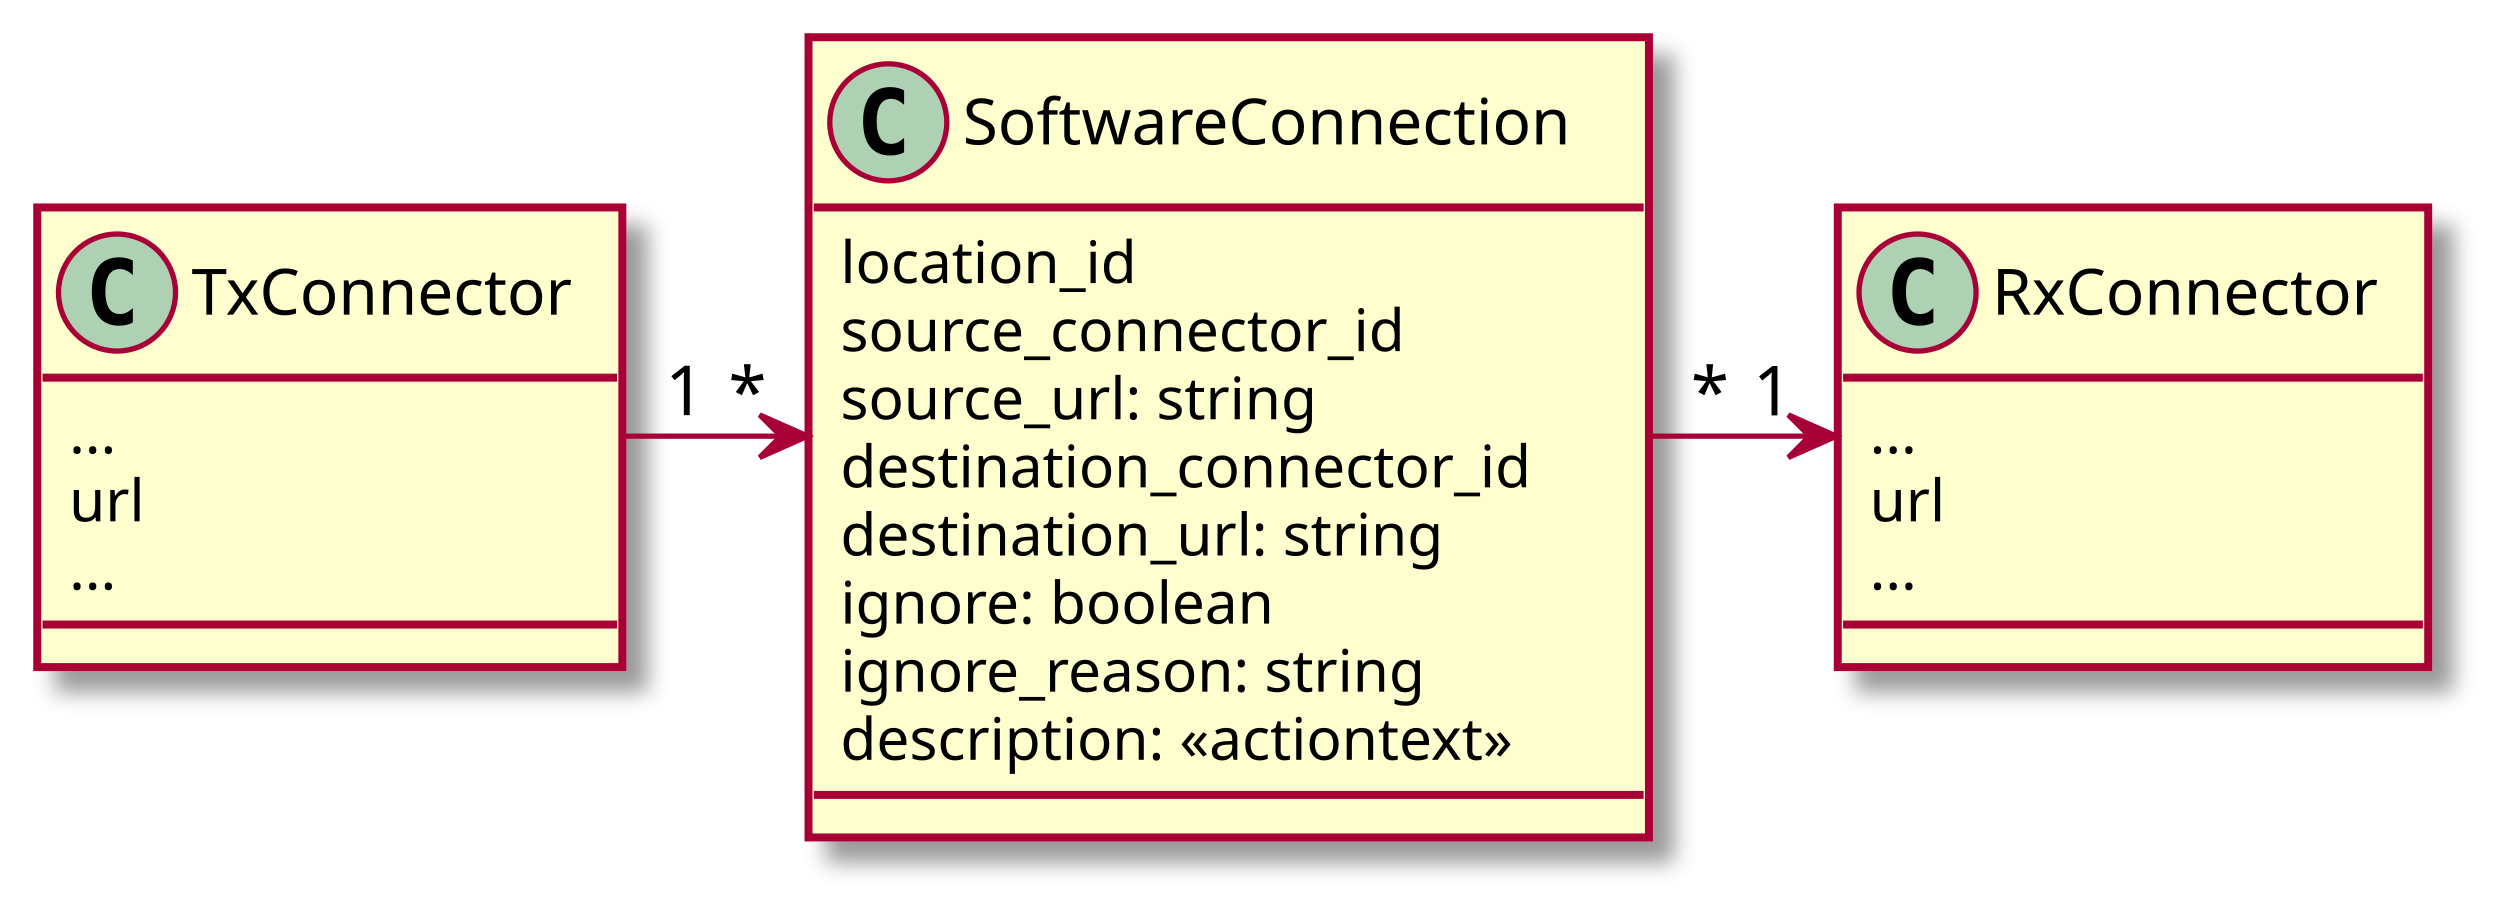
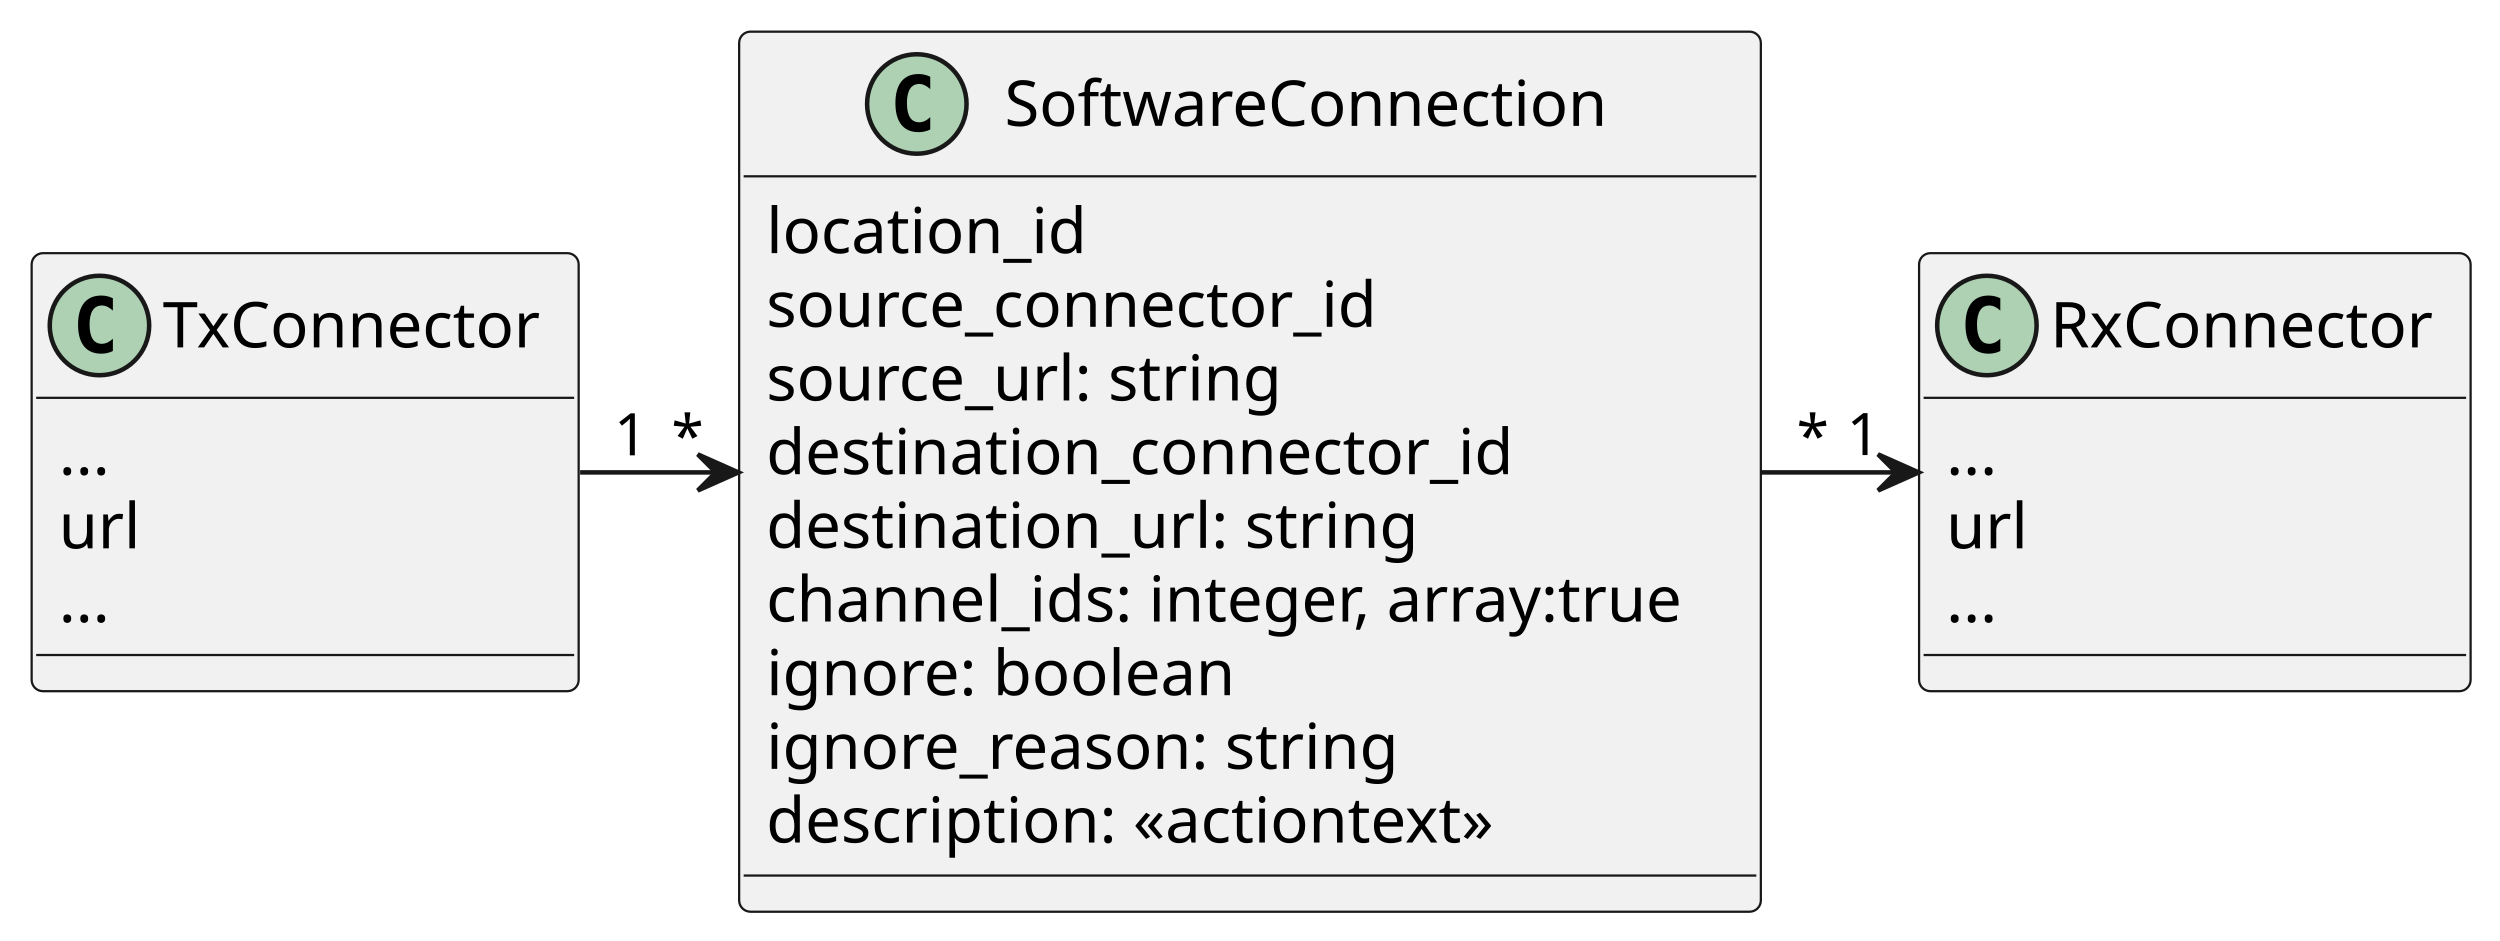
- <svg xmlns="http://www.w3.org/2000/svg" contentScriptType="application/ecmascript" contentStyleType="text/css" height="171px" preserveAspectRatio="none" style="width:470px;height:171px;background:#FFFFFF;" version="1.1" viewBox="0 0 470 171" width="470px" zoomAndPan="magnify">
-   <defs>
-     <filter height="300%" id="f1prkfsfmotett" width="300%" x="-1" y="-1">
-       <feGaussianBlur result="blurOut" stdDeviation="2.0" />
-       <feColorMatrix in="blurOut" result="blurOut2" type="matrix" values="0 0 0 0 0 0 0 0 0 0 0 0 0 0 0 0 0 0 .4 0" />
-       <feOffset dx="4.0" dy="4.0" in="blurOut2" result="blurOut3" />
-       <feBlend in="SourceGraphic" in2="blurOut3" mode="normal" />
-     </filter>
-   </defs>
+ <svg xmlns="http://www.w3.org/2000/svg" contentStyleType="text/css" height="208px" preserveAspectRatio="none" style="width:553px;height:208px;background:#FFFFFF;" version="1.1" viewBox="0 0 553 208" width="553px" zoomAndPan="magnify">
+   <defs />
  <g>
-     <rect codeLine="2" fill="#FEFECE" filter="url(#f1prkfsfmotett)" height="86.414" id="TxConnector" style="stroke:#A80036;stroke-width:1.5;" width="110" x="7" y="39" />
-     <ellipse cx="22" cy="55" fill="#ADD1B2" rx="11" ry="11" style="stroke:#A80036;stroke-width:1.0;" />
-     <path d="M24.969,60.641 Q24.391,60.938 23.75,61.078 Q23.109,61.234 22.406,61.234 Q19.906,61.234 18.578,59.594 Q17.266,57.938 17.266,54.812 Q17.266,51.688 18.578,50.031 Q19.906,48.375 22.406,48.375 Q23.109,48.375 23.75,48.531 Q24.406,48.688 24.969,48.984 L24.969,51.703 Q24.344,51.125 23.75,50.859 Q23.156,50.578 22.531,50.578 Q21.188,50.578 20.5,51.656 Q19.812,52.719 19.812,54.812 Q19.812,56.906 20.5,57.984 Q21.188,59.047 22.531,59.047 Q23.156,59.047 23.75,58.781 Q24.344,58.5 24.969,57.922 L24.969,60.641 Z " fill="#000000" />
-     <text fill="#000000" font-family="sans-serif" font-size="12" lengthAdjust="spacing" textLength="78" x="36" y="59.154">TxConnector</text>
-     <line style="stroke:#A80036;stroke-width:1.5;" x1="8" x2="116" y1="71" y2="71" />
-     <text fill="#000000" font-family="sans-serif" font-size="11" lengthAdjust="spacing" textLength="12" x="13" y="85.21">...</text>
-     <text fill="#000000" font-family="sans-serif" font-size="11" lengthAdjust="spacing" textLength="15" x="13" y="98.015">url</text>
-     <text fill="#000000" font-family="sans-serif" font-size="11" lengthAdjust="spacing" textLength="12" x="13" y="110.82">...</text>
-     <line style="stroke:#A80036;stroke-width:1.5;" x1="8" x2="116" y1="117.414" y2="117.414" />
-     <rect codeLine="8" fill="#FEFECE" filter="url(#f1prkfsfmotett)" height="150.438" id="SoftwareConnection" style="stroke:#A80036;stroke-width:1.5;" width="158" x="152" y="7" />
-     <ellipse cx="167" cy="23" fill="#ADD1B2" rx="11" ry="11" style="stroke:#A80036;stroke-width:1.0;" />
-     <path d="M169.969,28.641 Q169.391,28.938 168.75,29.078 Q168.109,29.234 167.406,29.234 Q164.906,29.234 163.578,27.594 Q162.266,25.938 162.266,22.812 Q162.266,19.688 163.578,18.031 Q164.906,16.375 167.406,16.375 Q168.109,16.375 168.75,16.531 Q169.406,16.688 169.969,16.984 L169.969,19.703 Q169.344,19.125 168.75,18.859 Q168.156,18.578 167.531,18.578 Q166.188,18.578 165.5,19.656 Q164.812,20.719 164.812,22.812 Q164.812,24.906 165.5,25.984 Q166.188,27.047 167.531,27.047 Q168.156,27.047 168.75,26.781 Q169.344,26.5 169.969,25.922 L169.969,28.641 Z " fill="#000000" />
-     <text fill="#000000" font-family="sans-serif" font-size="12" lengthAdjust="spacing" textLength="126" x="181" y="27.154">SoftwareConnection</text>
-     <line style="stroke:#A80036;stroke-width:1.5;" x1="153" x2="309" y1="39" y2="39" />
-     <text fill="#000000" font-family="sans-serif" font-size="11" lengthAdjust="spacing" textLength="60" x="158" y="53.21">location_id</text>
-     <text fill="#000000" font-family="sans-serif" font-size="11" lengthAdjust="spacing" textLength="117" x="158" y="66.015">source_connector_id</text>
-     <text fill="#000000" font-family="sans-serif" font-size="11" lengthAdjust="spacing" textLength="101" x="158" y="78.82">source_url: string</text>
-     <text fill="#000000" font-family="sans-serif" font-size="11" lengthAdjust="spacing" textLength="141" x="158" y="91.624">destination_connector_id</text>
-     <text fill="#000000" font-family="sans-serif" font-size="11" lengthAdjust="spacing" textLength="125" x="158" y="104.429">destination_url: string</text>
-     <text fill="#000000" font-family="sans-serif" font-size="11" lengthAdjust="spacing" textLength="89" x="158" y="117.234">ignore: boolean</text>
-     <text fill="#000000" font-family="sans-serif" font-size="11" lengthAdjust="spacing" textLength="123" x="158" y="130.039">ignore_reason: string</text>
-     <text fill="#000000" font-family="sans-serif" font-size="11" lengthAdjust="spacing" textLength="140" x="158" y="142.843">description: «actiontext»</text>
-     <line style="stroke:#A80036;stroke-width:1.5;" x1="153" x2="309" y1="149.438" y2="149.438" />
-     <rect codeLine="19" fill="#FEFECE" filter="url(#f1prkfsfmotett)" height="86.414" id="RxConnector" style="stroke:#A80036;stroke-width:1.5;" width="111" x="345.5" y="39" />
-     <ellipse cx="360.5" cy="55" fill="#ADD1B2" rx="11" ry="11" style="stroke:#A80036;stroke-width:1.0;" />
-     <path d="M363.469,60.641 Q362.891,60.938 362.25,61.078 Q361.609,61.234 360.906,61.234 Q358.406,61.234 357.078,59.594 Q355.766,57.938 355.766,54.812 Q355.766,51.688 357.078,50.031 Q358.406,48.375 360.906,48.375 Q361.609,48.375 362.25,48.531 Q362.906,48.688 363.469,48.984 L363.469,51.703 Q362.844,51.125 362.25,50.859 Q361.656,50.578 361.031,50.578 Q359.688,50.578 359,51.656 Q358.312,52.719 358.312,54.812 Q358.312,56.906 359,57.984 Q359.688,59.047 361.031,59.047 Q361.656,59.047 362.25,58.781 Q362.844,58.5 363.469,57.922 L363.469,60.641 Z " fill="#000000" />
-     <text fill="#000000" font-family="sans-serif" font-size="12" lengthAdjust="spacing" textLength="79" x="374.5" y="59.154">RxConnector</text>
-     <line style="stroke:#A80036;stroke-width:1.5;" x1="346.5" x2="455.5" y1="71" y2="71" />
-     <text fill="#000000" font-family="sans-serif" font-size="11" lengthAdjust="spacing" textLength="12" x="351.5" y="85.21">...</text>
-     <text fill="#000000" font-family="sans-serif" font-size="11" lengthAdjust="spacing" textLength="15" x="351.5" y="98.015">url</text>
-     <text fill="#000000" font-family="sans-serif" font-size="11" lengthAdjust="spacing" textLength="12" x="351.5" y="110.82">...</text>
-     <line style="stroke:#A80036;stroke-width:1.5;" x1="346.5" x2="455.5" y1="117.414" y2="117.414" />
-     <path codeLine="25" d="M117.12,82 C126.97,82 136.82,82 146.67,82 " fill="none" id="TxConnector-to-SoftwareConnection" style="stroke:#A80036;stroke-width:1.0;" />
-     <polygon fill="#A80036" points="151.82,82,142.82,78,146.82,82,142.82,86,151.82,82" style="stroke:#A80036;stroke-width:1.0;" />
-     <text fill="#000000" font-family="sans-serif" font-size="13" lengthAdjust="spacing" textLength="8" x="125.064" y="78.04">1</text>
-     <text fill="#000000" font-family="sans-serif" font-size="13" lengthAdjust="spacing" textLength="7" x="136.94" y="78.338">*</text>
-     <path codeLine="26" d="M310.02,82 C320.01,82 330,82 339.98,82 " fill="none" id="SoftwareConnection-to-RxConnector" style="stroke:#A80036;stroke-width:1.0;" />
-     <polygon fill="#A80036" points="345.21,82,336.21,78,340.21,82,336.21,86,345.21,82" style="stroke:#A80036;stroke-width:1.0;" />
-     <text fill="#000000" font-family="sans-serif" font-size="13" lengthAdjust="spacing" textLength="7" x="317.885" y="78.338">*</text>
-     <text fill="#000000" font-family="sans-serif" font-size="13" lengthAdjust="spacing" textLength="8" x="329.549" y="78.088">1</text>
+     <g id="elem_TxConnector">
+       <rect codeLine="2" fill="#F1F1F1" height="96.891" id="TxConnector" rx="2.5" ry="2.5" style="stroke:#181818;stroke-width:0.5;" width="121" x="7" y="56" />
+       <ellipse cx="22" cy="72" fill="#ADD1B2" rx="11" ry="11" style="stroke:#181818;stroke-width:1.0;" />
+       <path d="M24.969,77.641 Q24.391,77.938 23.75,78.078 Q23.109,78.234 22.406,78.234 Q19.906,78.234 18.578,76.594 Q17.266,74.938 17.266,71.812 Q17.266,68.688 18.578,67.031 Q19.906,65.375 22.406,65.375 Q23.109,65.375 23.75,65.531 Q24.406,65.688 24.969,65.984 L24.969,68.703 Q24.344,68.125 23.75,67.859 Q23.156,67.578 22.531,67.578 Q21.188,67.578 20.5,68.656 Q19.812,69.719 19.812,71.812 Q19.812,73.906 20.5,74.984 Q21.188,76.047 22.531,76.047 Q23.156,76.047 23.75,75.781 Q24.344,75.5 24.969,74.922 L24.969,77.641 Z " fill="#000000" />
+       <text fill="#000000" font-family="sans-serif" font-size="14" lengthAdjust="spacing" textLength="89" x="36" y="76.847">TxConnector</text>
+       <line style="stroke:#181818;stroke-width:0.5;" x1="8" x2="127" y1="88" y2="88" />
+       <text fill="#000000" font-family="sans-serif" font-size="14" lengthAdjust="spacing" textLength="12" x="13" y="104.995">...</text>
+       <text fill="#000000" font-family="sans-serif" font-size="14" lengthAdjust="spacing" textLength="17" x="13" y="121.292">url</text>
+       <text fill="#000000" font-family="sans-serif" font-size="14" lengthAdjust="spacing" textLength="12" x="13" y="137.589">...</text>
+       <line style="stroke:#181818;stroke-width:0.5;" x1="8" x2="127" y1="144.891" y2="144.891" />
+     </g>
+     <g id="elem_SoftwareConnection">
+       <rect codeLine="8" fill="#F1F1F1" height="194.672" id="SoftwareConnection" rx="2.5" ry="2.5" style="stroke:#181818;stroke-width:0.5;" width="226" x="163.5" y="7" />
+       <ellipse cx="202.8" cy="23" fill="#ADD1B2" rx="11" ry="11" style="stroke:#181818;stroke-width:1.0;" />
+       <path d="M205.769,28.641 Q205.191,28.938 204.55,29.078 Q203.909,29.234 203.206,29.234 Q200.706,29.234 199.378,27.594 Q198.066,25.938 198.066,22.812 Q198.066,19.688 199.378,18.031 Q200.706,16.375 203.206,16.375 Q203.909,16.375 204.55,16.531 Q205.206,16.688 205.769,16.984 L205.769,19.703 Q205.144,19.125 204.55,18.859 Q203.956,18.578 203.331,18.578 Q201.988,18.578 201.3,19.656 Q200.613,20.719 200.613,22.812 Q200.613,24.906 201.3,25.984 Q201.988,27.047 203.331,27.047 Q203.956,27.047 204.55,26.781 Q205.144,26.5 205.769,25.922 L205.769,28.641 Z " fill="#000000" />
+       <text fill="#000000" font-family="sans-serif" font-size="14" lengthAdjust="spacing" textLength="140" x="222.2" y="27.847">SoftwareConnection</text>
+       <line style="stroke:#181818;stroke-width:0.5;" x1="164.5" x2="388.5" y1="39" y2="39" />
+       <text fill="#000000" font-family="sans-serif" font-size="14" lengthAdjust="spacing" textLength="73" x="169.5" y="55.995">location_id</text>
+       <text fill="#000000" font-family="sans-serif" font-size="14" lengthAdjust="spacing" textLength="145" x="169.5" y="72.292">source_connector_id</text>
+       <text fill="#000000" font-family="sans-serif" font-size="14" lengthAdjust="spacing" textLength="120" x="169.5" y="88.589">source_url: string</text>
+       <text fill="#000000" font-family="sans-serif" font-size="14" lengthAdjust="spacing" textLength="174" x="169.5" y="104.886">destination_connector_id</text>
+       <text fill="#000000" font-family="sans-serif" font-size="14" lengthAdjust="spacing" textLength="149" x="169.5" y="121.183">destination_url: string</text>
+       <text fill="#000000" font-family="sans-serif" font-size="14" lengthAdjust="spacing" textLength="214" x="169.5" y="137.48">channel_ids: integer, array:true</text>
+       <text fill="#000000" font-family="sans-serif" font-size="14" lengthAdjust="spacing" textLength="109" x="169.5" y="153.776">ignore: boolean</text>
+       <text fill="#000000" font-family="sans-serif" font-size="14" lengthAdjust="spacing" textLength="147" x="169.5" y="170.073">ignore_reason: string</text>
+       <text fill="#000000" font-family="sans-serif" font-size="14" lengthAdjust="spacing" textLength="172" x="169.5" y="186.37">description: «actiontext»</text>
+       <line style="stroke:#181818;stroke-width:0.5;" x1="164.5" x2="388.5" y1="193.672" y2="193.672" />
+     </g>
+     <g id="elem_RxConnector">
+       <rect codeLine="20" fill="#F1F1F1" height="96.891" id="RxConnector" rx="2.5" ry="2.5" style="stroke:#181818;stroke-width:0.5;" width="122" x="424.5" y="56" />
+       <ellipse cx="439.5" cy="72" fill="#ADD1B2" rx="11" ry="11" style="stroke:#181818;stroke-width:1.0;" />
+       <path d="M442.469,77.641 Q441.891,77.938 441.25,78.078 Q440.609,78.234 439.906,78.234 Q437.406,78.234 436.078,76.594 Q434.766,74.938 434.766,71.812 Q434.766,68.688 436.078,67.031 Q437.406,65.375 439.906,65.375 Q440.609,65.375 441.25,65.531 Q441.906,65.688 442.469,65.984 L442.469,68.703 Q441.844,68.125 441.25,67.859 Q440.656,67.578 440.031,67.578 Q438.688,67.578 438,68.656 Q437.312,69.719 437.312,71.812 Q437.312,73.906 438,74.984 Q438.688,76.047 440.031,76.047 Q440.656,76.047 441.25,75.781 Q441.844,75.5 442.469,74.922 L442.469,77.641 Z " fill="#000000" />
+       <text fill="#000000" font-family="sans-serif" font-size="14" lengthAdjust="spacing" textLength="90" x="453.5" y="76.847">RxConnector</text>
+       <line style="stroke:#181818;stroke-width:0.5;" x1="425.5" x2="545.5" y1="88" y2="88" />
+       <text fill="#000000" font-family="sans-serif" font-size="14" lengthAdjust="spacing" textLength="12" x="430.5" y="104.995">...</text>
+       <text fill="#000000" font-family="sans-serif" font-size="14" lengthAdjust="spacing" textLength="17" x="430.5" y="121.292">url</text>
+       <text fill="#000000" font-family="sans-serif" font-size="14" lengthAdjust="spacing" textLength="12" x="430.5" y="137.589">...</text>
+       <line style="stroke:#181818;stroke-width:0.5;" x1="425.5" x2="545.5" y1="144.891" y2="144.891" />
+     </g>
+     <g id="link_TxConnector_SoftwareConnection">
+       <path codeLine="26" d="M128.32,104.5 C138.26,104.5 148.2,104.5 158.14,104.5 " fill="none" id="TxConnector-to-SoftwareConnection" style="stroke:#181818;stroke-width:1.0;" />
+       <polygon fill="#181818" points="163.34,104.5,154.34,100.5,158.34,104.5,154.34,108.5,163.34,104.5" style="stroke:#181818;stroke-width:1.0;" />
+       <text fill="#000000" font-family="sans-serif" font-size="13" lengthAdjust="spacing" textLength="8" x="135.815" y="100.714">1</text>
+       <text fill="#000000" font-family="sans-serif" font-size="13" lengthAdjust="spacing" textLength="7" x="148.502" y="101.079">*</text>
+     </g>
+     <g id="link_SoftwareConnection_RxConnector">
+       <path codeLine="27" d="M389.57,104.5 C399.46,104.5 409.36,104.5 419.25,104.5 " fill="none" id="SoftwareConnection-to-RxConnector" style="stroke:#181818;stroke-width:1.0;" />
+       <polygon fill="#181818" points="424.42,104.5,415.42,100.5,419.42,104.5,415.42,108.5,424.42,104.5" style="stroke:#181818;stroke-width:1.0;" />
+       <text fill="#000000" font-family="sans-serif" font-size="13" lengthAdjust="spacing" textLength="7" x="397.402" y="101.079">*</text>
+       <text fill="#000000" font-family="sans-serif" font-size="13" lengthAdjust="spacing" textLength="8" x="408.488" y="100.668">1</text>
+     </g>
  </g>
</svg>
